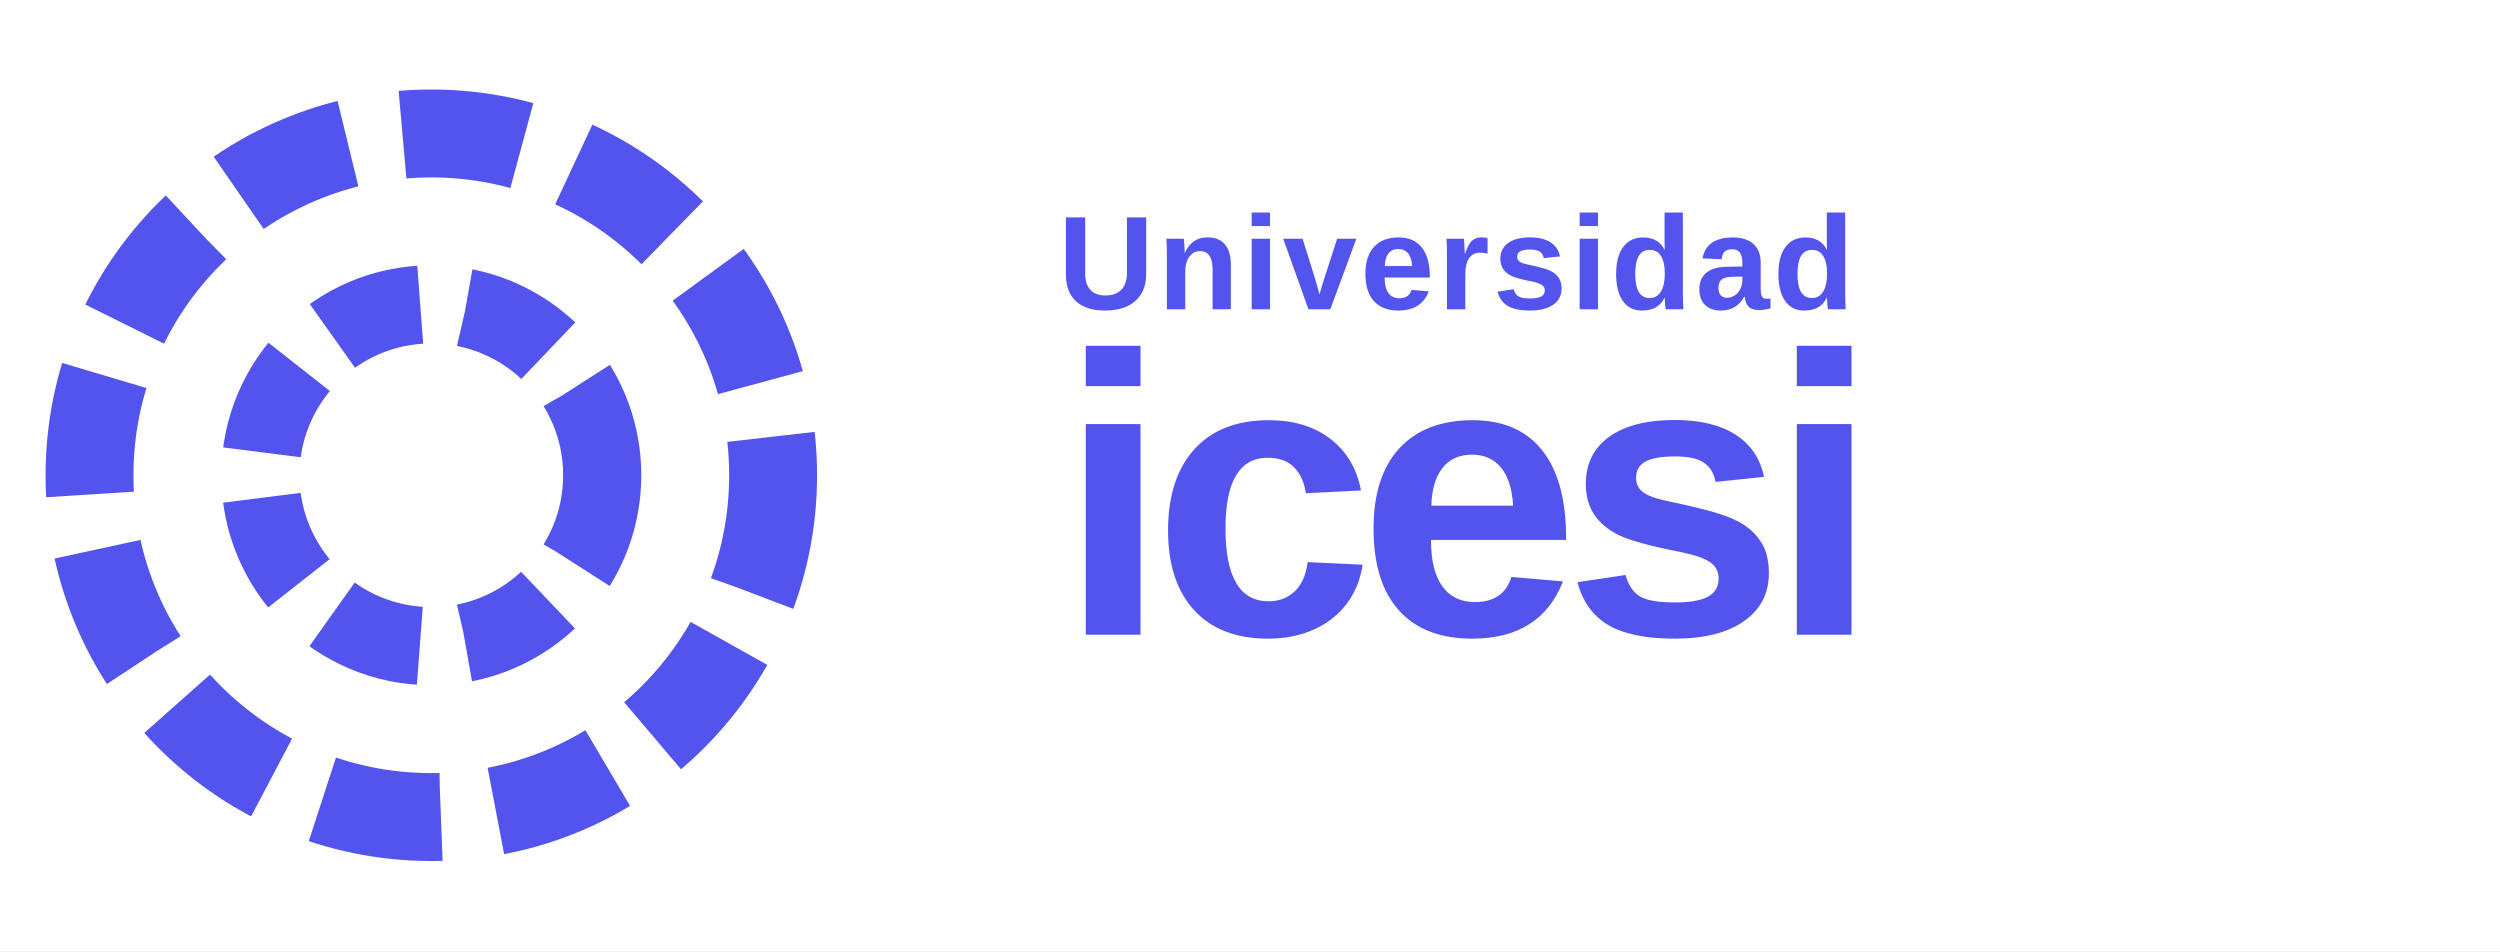
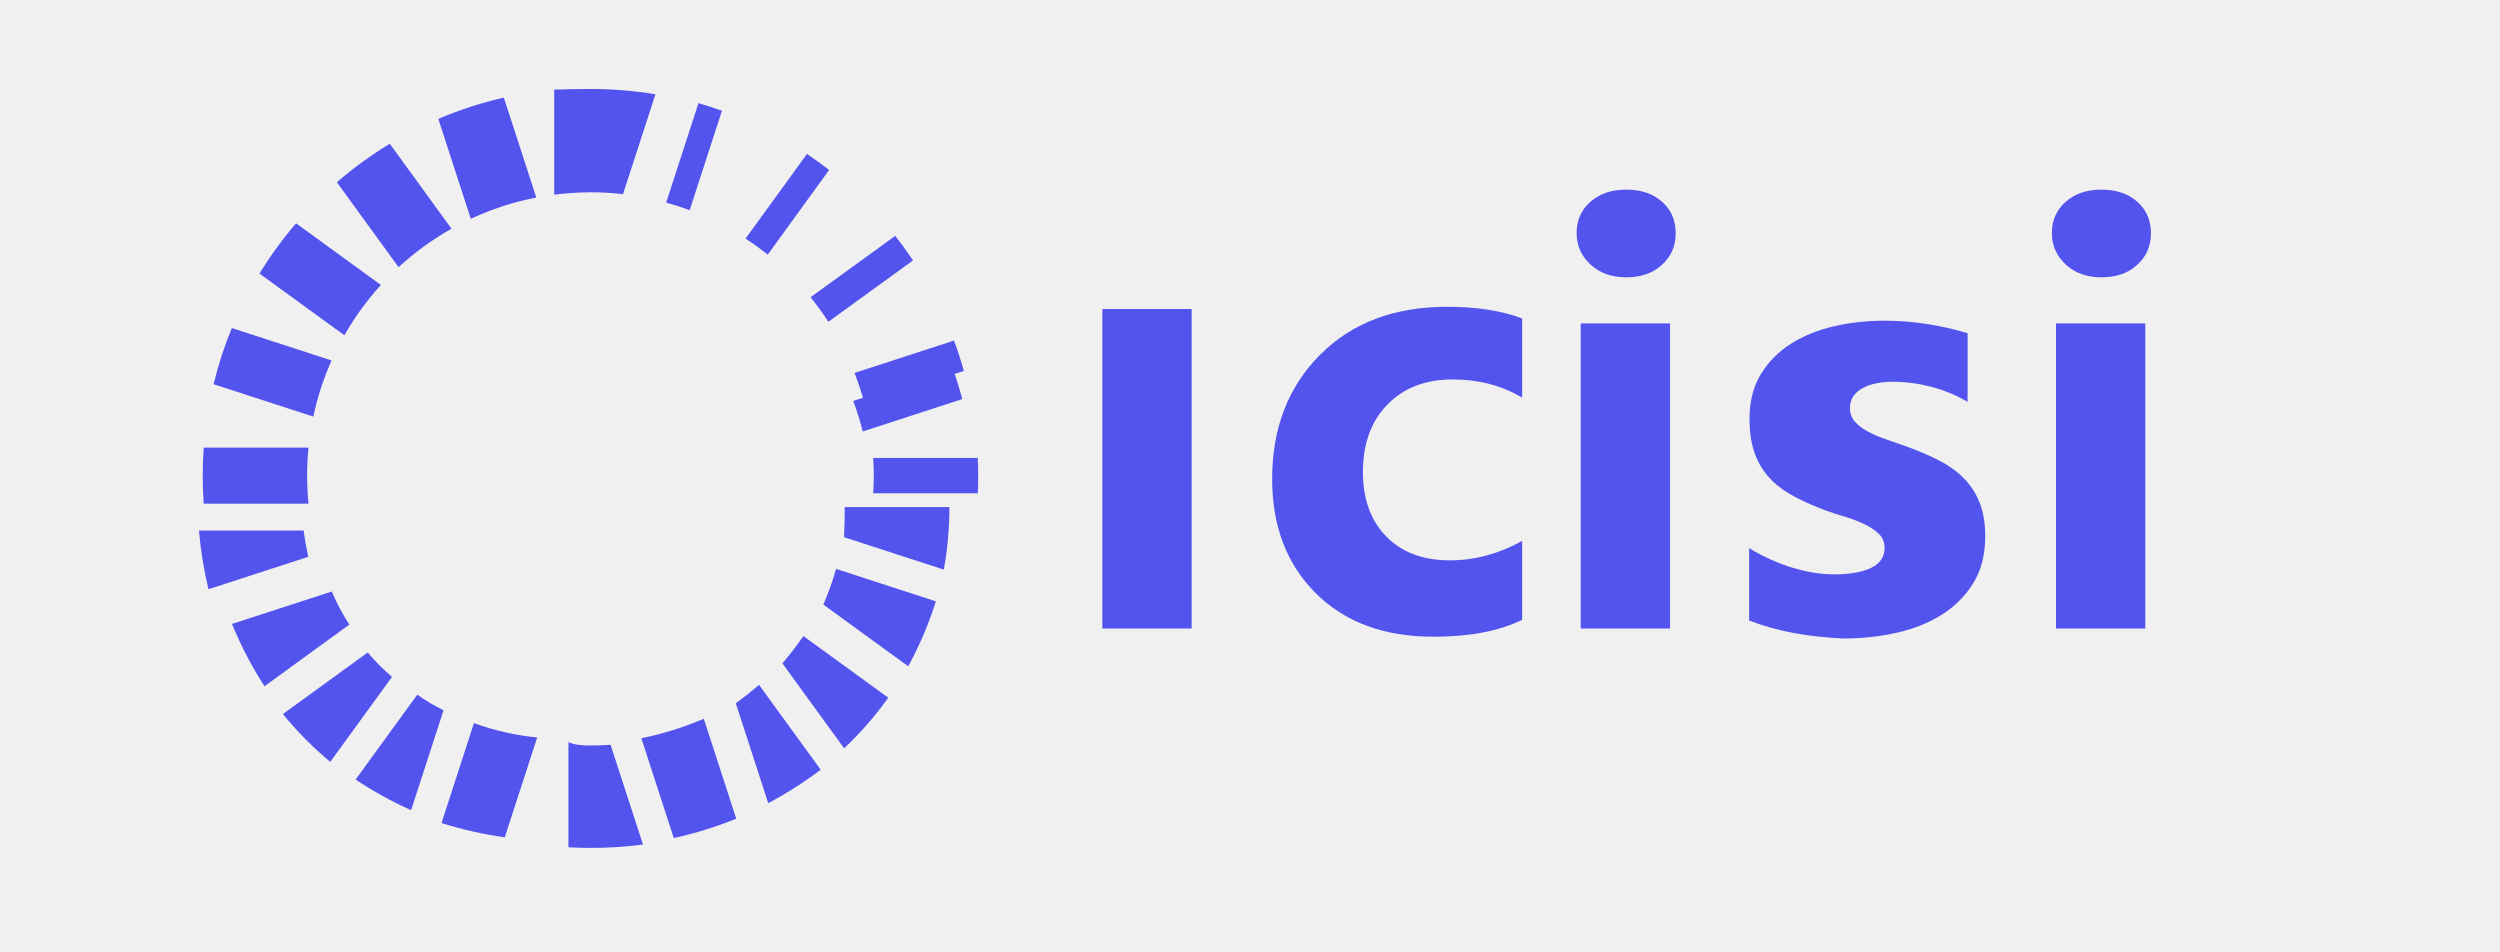
- <svg xmlns="http://www.w3.org/2000/svg" viewBox="0 0 1536 584.44" role="img" aria-label="Universidad Icesi">
-   <rect width="1536" height="584.44" fill="white" />
-   <g fill="#5353EE">
-     <circle cx="265" cy="292" r="210" fill="none" stroke="#5353EE" stroke-width="54" stroke-dasharray="74 34" />
-     <circle cx="265" cy="292" r="105" fill="none" stroke="#5353EE" stroke-width="48" stroke-dasharray="58 28" />
-     <text x="650" y="390" font-family="Arial, Helvetica, sans-serif" font-size="245" font-weight="700" letter-spacing="-10">icesi</text>
-     <text x="650" y="190" font-family="Arial, Helvetica, sans-serif" font-size="82" font-weight="600" letter-spacing="2">Universidad</text>
+ <svg xmlns="http://www.w3.org/2000/svg" version="1.1" id="Capa_1" x="0px" y="0px" viewBox="0 0 1536 584.44" style="enable-background:new 0 0 1536 584.44;" xml:space="preserve">
+   <style type="text/css">
+ 	.st0{fill:#5353EE;}
+ </style>
+   <g>
+     <g>
+       <path class="st0" d="M495.81,94.57c4.65,3.14,9.18,6.43,13.59,9.88l-37.72,52.01c-4.36-3.51-8.9-6.8-13.6-9.88L495.81,94.57z     M269.31,73.04l19.95,61.39c12.66-5.91,26.15-10.34,40.24-13.07l-19.95-61.39C295.64,63.14,282.19,67.54,269.31,73.04     M409.29,124.47c4.9,1.36,9.72,2.9,14.44,4.66l19.84-61.08c-4.74-1.71-9.55-3.27-14.43-4.68L409.29,124.47z M211.59,205.98    c6.36-11.12,13.86-21.5,22.43-30.9l-52.12-37.87c-8.28,9.65-15.8,19.97-22.47,30.88L211.59,205.98z M244.89,164.16    c9.85-9.08,20.76-17.01,32.51-23.64l-37.92-52.19c-11.51,6.97-22.38,14.89-32.5,23.65L244.89,164.16z M586.14,209.24l-61.12,19.9    c2.36,6.06,4.41,12.27,6.09,18.64l61.09-19.89C590.43,221.55,588.41,215.34,586.14,209.24 M188.69,292.22    c0-5.81,0.3-11.56,0.86-17.23h-64.38c-0.41,5.69-0.63,11.44-0.63,17.23c0,5.8,0.22,11.54,0.63,17.23h64.38    C188.99,303.78,188.69,298.04,188.69,292.22 M536.86,292.22c0,3.65-0.15,7.27-0.37,10.86h64.26c0.16-3.6,0.26-7.22,0.26-10.86    c0-3.64-0.09-7.26-0.26-10.86h-64.26C536.71,284.95,536.86,288.57,536.86,292.22 M192.5,255.97c2.54-12.01,6.35-23.54,11.22-34.5    l-61.3-19.92c-4.57,11.1-8.33,22.63-11.2,34.5L192.5,255.97z M498,182.62c3.91,4.82,7.55,9.85,10.93,15.08L560.96,160    c-3.46-5.17-7.1-10.2-10.94-15.07L498,182.62z M340.51,55.04v64.57c0,0,0,0,0,0c2.92-0.37,12.24-1.47,22.27-1.47    c6.75,0,13.42,0.39,19.99,1.14l19.93-61.35c-12.95-2.13-26.24-3.25-39.82-3.25C355.3,54.69,347.84,54.82,340.51,55.04     M530.08,265.09l61.12-19.89c-1.63-6.38-3.59-12.63-5.87-18.75l-61.09,19.88C526.52,252.44,528.48,258.7,530.08,265.09     M186.57,325.94h-64.32c1.05,12.32,3.02,24.37,5.85,36.08l61.3-19.93C188.22,336.77,187.27,331.38,186.57,325.94 M203.85,363.42    l-61.32,19.93c5.51,13.43,12.21,26.24,19.96,38.29l52.16-37.9C210.42,377.27,206.8,370.49,203.85,363.42 M225.94,400.86    l-52.12,37.86c8.72,10.71,18.47,20.55,29.09,29.37l37.93-52.19C235.43,411.29,230.45,406.26,225.94,400.86 M256.37,426.81    l-37.88,52.14c10.79,7.18,22.19,13.49,34.08,18.85l19.95-61.4C266.98,433.69,261.59,430.48,256.37,426.81 M291.2,444.28    l-19.94,61.39c12.61,3.96,25.58,6.92,38.86,8.78l19.93-61.34C316.65,451.78,303.64,448.83,291.2,444.28 M349.25,456.04v64.53    c4.53,0.25,9.09,0.39,13.68,0.39c10.9,0,21.62-0.71,32.12-2.08l-19.91-61.28c-4.05,0.29-8.12,0.43-12.23,0.43    C358.33,458.03,353.79,457.86,349.25,456.04 M394.05,453.57l19.93,61.36c13.21-2.92,26.04-6.93,38.37-11.93l-19.94-61.38    C420.1,446.84,407.22,450.88,394.05,453.57 M452.06,432.07L472,493.45c11.37-6.02,22.14-12.9,32.22-20.56l-37.88-52.14    C461.79,424.72,457.02,428.51,452.06,432.07 M480.71,407.57l37.92,52.19c10.02-9.43,19.1-19.85,27.1-31.09l-52.12-37.86    C489.61,396.58,485.3,402.18,480.71,407.57 M505.86,371.46l52.16,37.9c6.87-12.62,12.57-25.96,16.98-39.89l-61.3-19.93    C511.55,357.12,508.93,364.45,505.86,371.46 M518.59,330.05l61.29,19.92c2.25-12.47,3.44-25.32,3.44-38.43h-64.34    C519.05,317.8,518.91,323.98,518.59,330.05" />
+     </g>
+     <g>
+       <path class="st0" d="M732.16,189.87v196.29h-54.89V189.87H732.16z" />
+       <path class="st0" d="M935.2,380.82c-14.05,6.9-32.18,10.38-54.37,10.38c-30.43,0-54.58-8.91-72.44-26.74    c-17.86-17.82-26.78-41.2-26.78-70.13c0-31.14,9.78-56.57,29.36-76.27c19.57-19.7,45.57-29.56,78.01-29.56    c18.31,0,33.72,2.39,46.22,7.16v48.65c-12.5-7.46-26.74-11.19-42.71-11.19c-16.63,0-29.98,5.13-40.03,15.4    c-10.06,10.27-15.08,24.09-15.08,41.46c0,16.69,4.78,29.91,14.35,39.66c9.57,9.75,22.58,14.63,39.04,14.63    c15.31,0,30.12-3.98,44.44-11.94V380.82z" />
+       <path class="st0" d="M999.12,170.39c-8.96,0-16.27-2.63-21.94-7.89c-5.67-5.26-8.5-11.7-8.5-19.31    c0-7.85,2.83-14.26,8.5-19.23c5.67-4.98,12.98-7.46,21.94-7.46c9.12,0,16.47,2.49,22.05,7.46    c5.58,4.97,8.37,11.38,8.37,19.23c0,7.94-2.79,14.43-8.37,19.44C1015.59,167.88,1008.24,170.39,999.12,170.39z     M1026.08,386.16h-54.89V198.68h54.89V386.16z" />
+       <path class="st0" d="M1074.67,381.25v-44.43c9.04,5.39,18.02,9.42,26.95,12.08c8.92,2.66,17.34,3.99,25.24,3.99    c9.63,0,17.21-1.33,22.74-3.99c5.53-2.66,8.3-6.75,8.3-12.28c0-3.55-1.26-6.5-3.78-8.86    c-2.52-2.36-5.77-4.44-9.75-6.24c-3.98-1.8-8.33-3.38-13.05-4.74c-4.72-1.36-9.25-2.93-13.61-4.7    c-6.97-2.75-13.11-5.68-18.4-8.78c-5.29-3.1-9.75-6.79-13.38-11.07c-3.62-4.28-6.37-9.25-8.24-14.91    c-1.87-5.67-2.8-12.36-2.8-20.08c0-10.58,2.31-19.68,6.94-27.29c4.63-7.61,10.79-13.86,18.51-18.74    c7.72-4.88,16.54-8.46,26.47-10.75c9.93-2.28,20.27-3.43,31.03-3.43c8.4,0,16.91,0.65,25.53,1.95    c8.62,1.3,17.13,3.22,25.53,5.76v42.18c-6.97-4.12-14.44-7.22-22.42-9.28c-7.98-2.06-15.85-3.1-23.62-3.1    c-3.56,0-6.92,0.32-10.08,0.98c-3.16,0.65-5.94,1.62-8.36,2.92c-2.42,1.3-4.33,2.98-5.73,5.04    c-1.4,2.07-2.1,4.45-2.1,7.17c0,3.3,1.04,6.13,3.14,8.5c2.1,2.36,4.85,4.42,8.24,6.18    c3.39,1.77,7.17,3.36,11.34,4.78c4.17,1.42,8.35,2.88,12.56,4.38c7.22,2.64,13.77,5.47,19.65,8.5    c5.88,3.03,10.92,6.67,15.12,10.94c4.2,4.27,7.43,9.28,9.69,15.03c2.26,5.75,3.39,12.65,3.39,20.7    c0,11.12-2.44,20.65-7.32,28.57c-4.88,7.93-11.36,14.42-19.43,19.48c-8.07,5.06-17.34,8.76-27.79,11.09    c-10.45,2.33-21.35,3.49-32.69,3.49C1110.08,391.2,1091.99,387.88,1074.67,381.25z" />
+       <path class="st0" d="M1291.12,170.39c-8.96,0-16.27-2.63-21.94-7.89c-5.67-5.26-8.5-11.7-8.5-19.31    c0-7.85,2.83-14.26,8.5-19.23c5.67-4.98,12.98-7.46,21.94-7.46c9.12,0,16.47,2.49,22.05,7.46    c5.58,4.97,8.37,11.38,8.37,19.23c0,7.94-2.79,14.43-8.37,19.44C1307.59,167.88,1300.24,170.39,1291.12,170.39z     M1318.08,386.16h-54.89V198.68h54.89V386.16z" />
+     </g>
  </g>
</svg>
